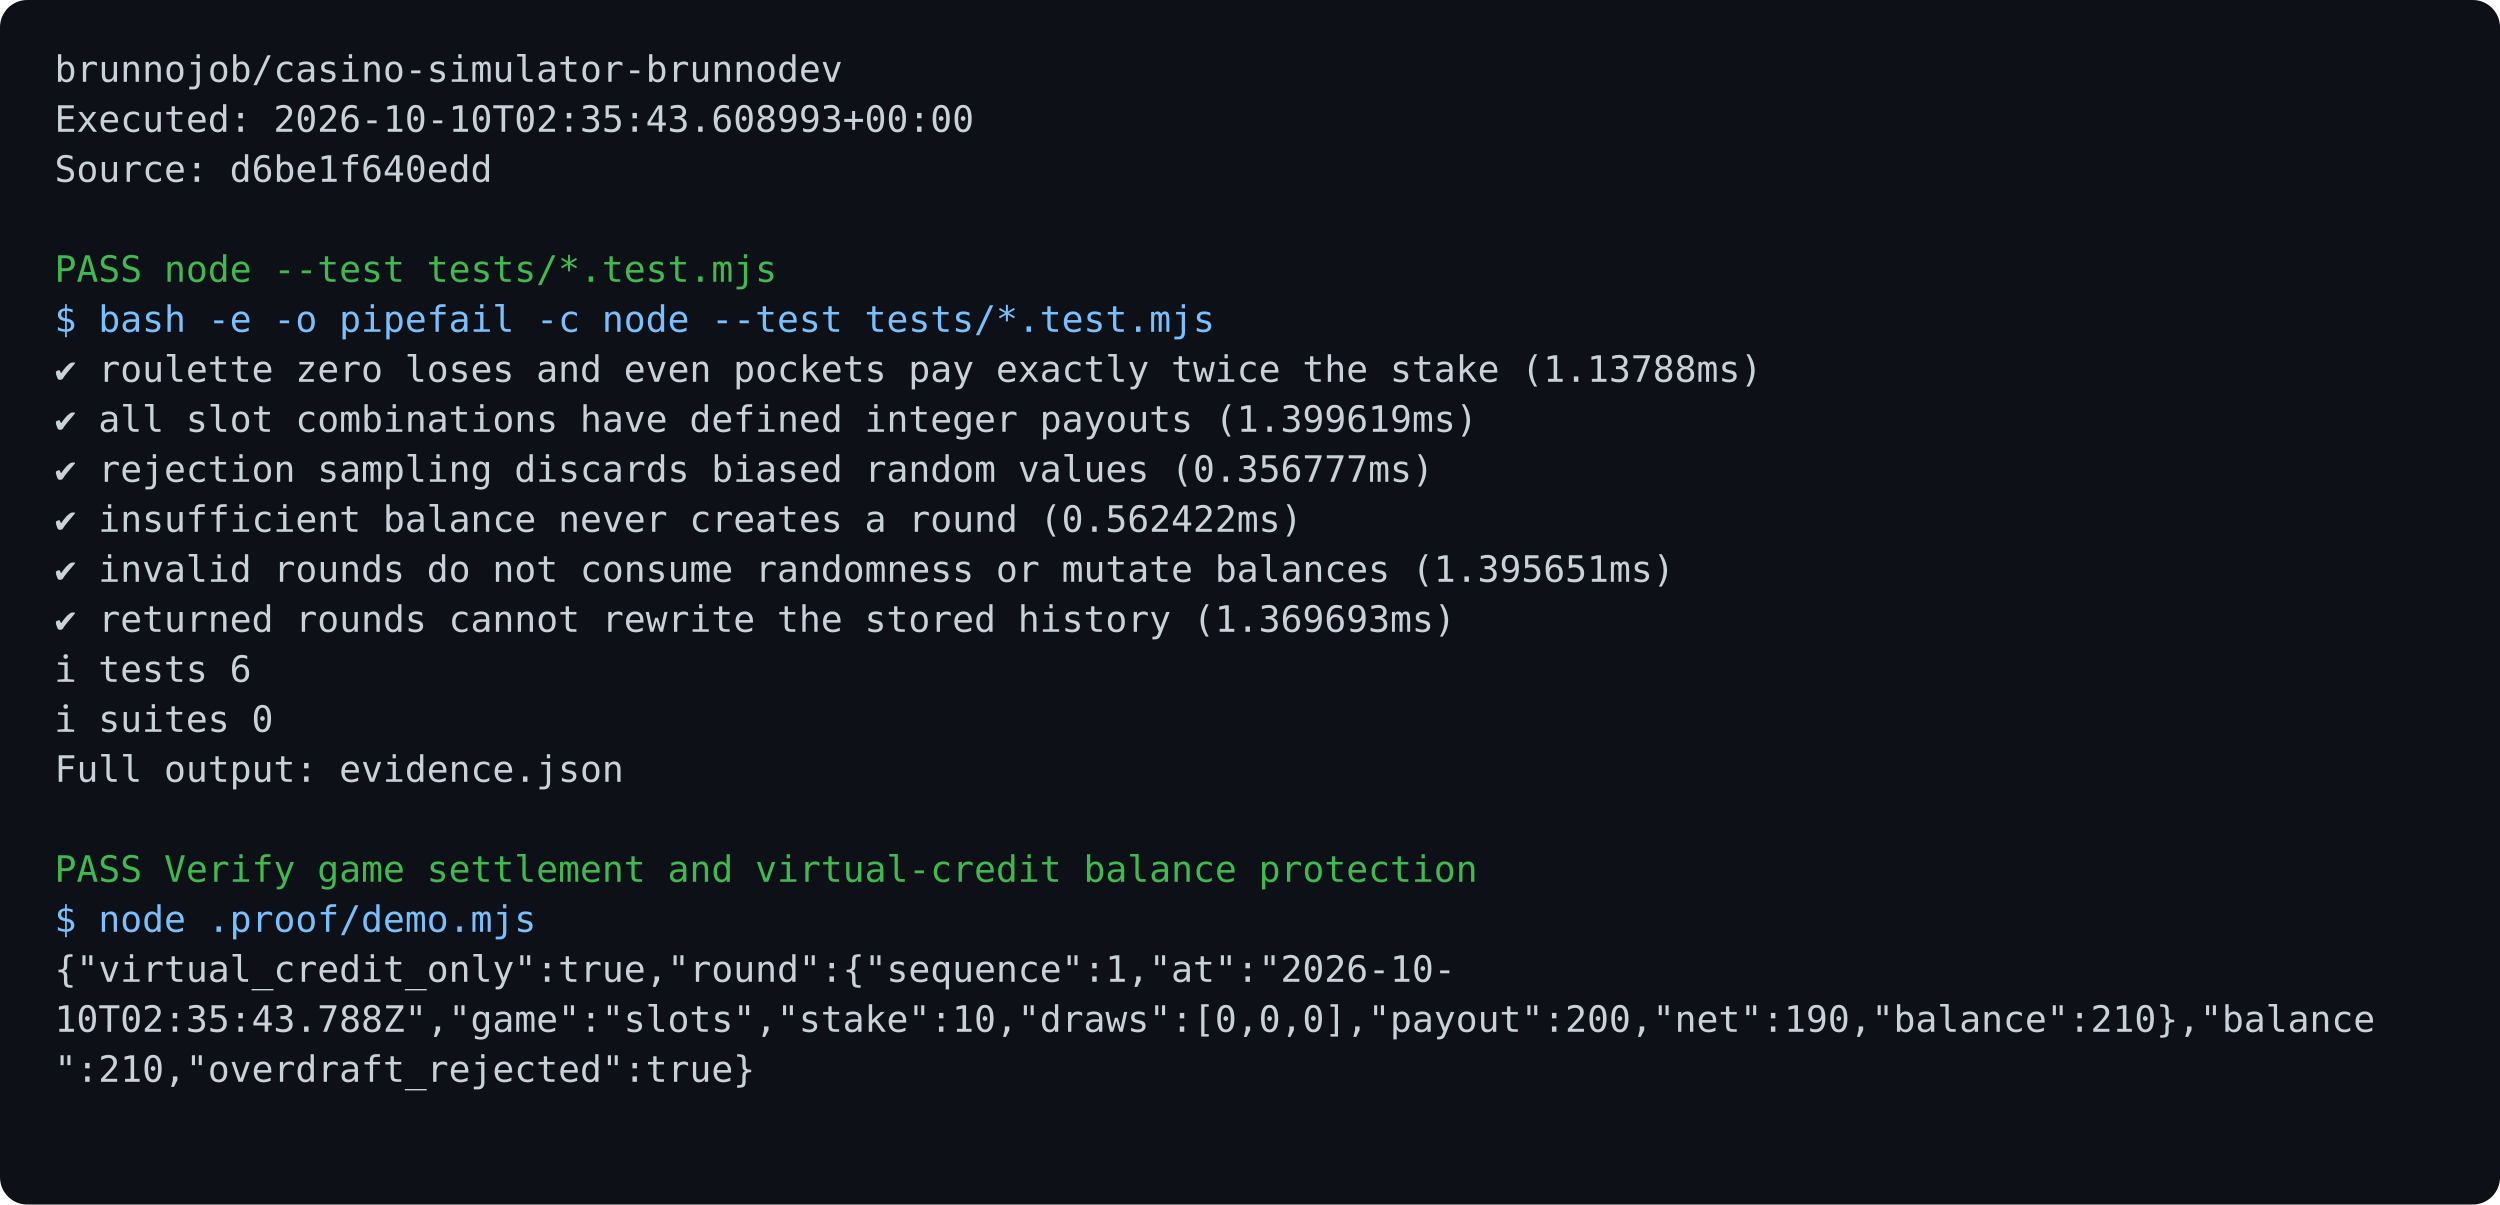
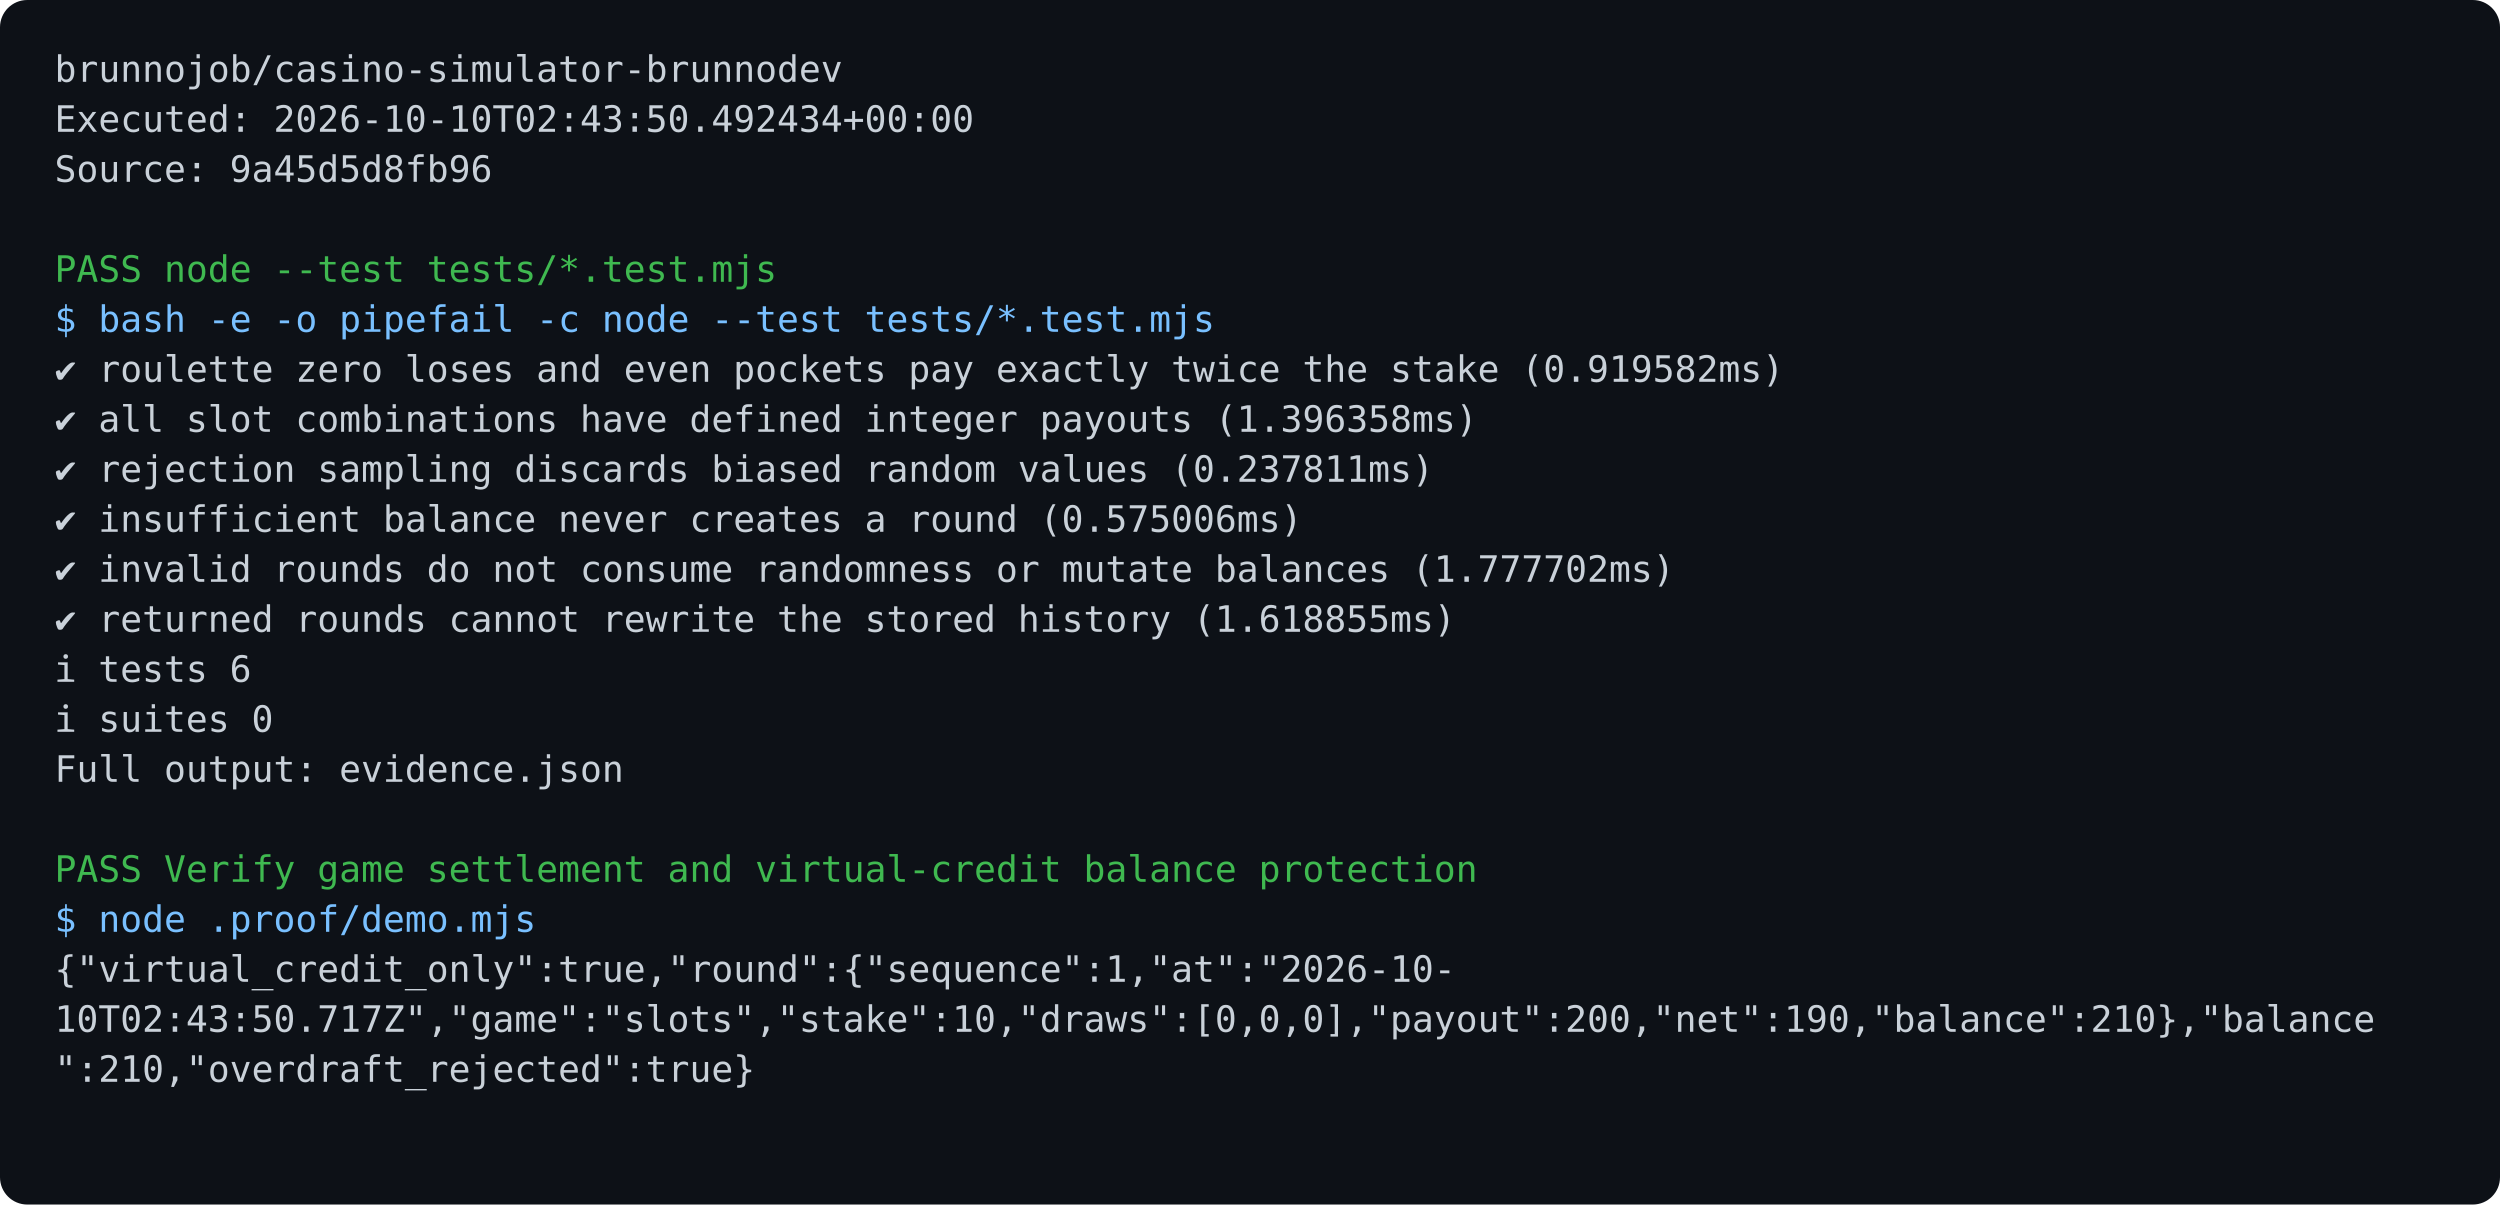
<svg xmlns="http://www.w3.org/2000/svg" width="1100" height="530" viewBox="0 0 1100 530">
  <rect width="1100" height="530" rx="12" fill="#0d1117" />
  <g font-family="monospace" font-size="16">
    <text x="24" y="36" fill="#c9d1d9">brunnojob/casino-simulator-brunnodev</text>
-     <text x="24" y="58" fill="#c9d1d9">Executed: 2026-10-10T02:35:43.608993+00:00</text>
-     <text x="24" y="80" fill="#c9d1d9">Source: d6be1f640edd</text>
+     <text x="24" y="58" fill="#c9d1d9">Executed: 2026-10-10T02:43:50.492434+00:00</text>
+     <text x="24" y="80" fill="#c9d1d9">Source: 9a45d5d8fb96</text>
    <text x="24" y="102" fill="#c9d1d9" />
    <text x="24" y="124" fill="#3fb950">PASS node --test tests/*.test.mjs</text>
    <text x="24" y="146" fill="#79c0ff">$ bash -e -o pipefail -c node --test tests/*.test.mjs</text>
-     <text x="24" y="168" fill="#c9d1d9">✔ roulette zero loses and even pockets pay exactly twice the stake (1.13788ms)</text>
-     <text x="24" y="190" fill="#c9d1d9">✔ all slot combinations have defined integer payouts (1.399619ms)</text>
-     <text x="24" y="212" fill="#c9d1d9">✔ rejection sampling discards biased random values (0.356777ms)</text>
-     <text x="24" y="234" fill="#c9d1d9">✔ insufficient balance never creates a round (0.562422ms)</text>
-     <text x="24" y="256" fill="#c9d1d9">✔ invalid rounds do not consume randomness or mutate balances (1.395651ms)</text>
-     <text x="24" y="278" fill="#c9d1d9">✔ returned rounds cannot rewrite the stored history (1.369693ms)</text>
+     <text x="24" y="168" fill="#c9d1d9">✔ roulette zero loses and even pockets pay exactly twice the stake (0.919582ms)</text>
+     <text x="24" y="190" fill="#c9d1d9">✔ all slot combinations have defined integer payouts (1.396358ms)</text>
+     <text x="24" y="212" fill="#c9d1d9">✔ rejection sampling discards biased random values (0.237811ms)</text>
+     <text x="24" y="234" fill="#c9d1d9">✔ insufficient balance never creates a round (0.575006ms)</text>
+     <text x="24" y="256" fill="#c9d1d9">✔ invalid rounds do not consume randomness or mutate balances (1.777702ms)</text>
+     <text x="24" y="278" fill="#c9d1d9">✔ returned rounds cannot rewrite the stored history (1.618855ms)</text>
    <text x="24" y="300" fill="#c9d1d9">ℹ tests 6</text>
    <text x="24" y="322" fill="#c9d1d9">ℹ suites 0</text>
    <text x="24" y="344" fill="#c9d1d9">Full output: evidence.json</text>
    <text x="24" y="366" fill="#c9d1d9" />
    <text x="24" y="388" fill="#3fb950">PASS Verify game settlement and virtual-credit balance protection</text>
    <text x="24" y="410" fill="#79c0ff">$ node .proof/demo.mjs</text>
    <text x="24" y="432" fill="#c9d1d9">{"virtual_credit_only":true,"round":{"sequence":1,"at":"2026-10-</text>
-     <text x="24" y="454" fill="#c9d1d9">10T02:35:43.788Z","game":"slots","stake":10,"draws":[0,0,0],"payout":200,"net":190,"balance":210},"balance</text>
+     <text x="24" y="454" fill="#c9d1d9">10T02:43:50.717Z","game":"slots","stake":10,"draws":[0,0,0],"payout":200,"net":190,"balance":210},"balance</text>
    <text x="24" y="476" fill="#c9d1d9">":210,"overdraft_rejected":true}</text>
  </g>
</svg>
